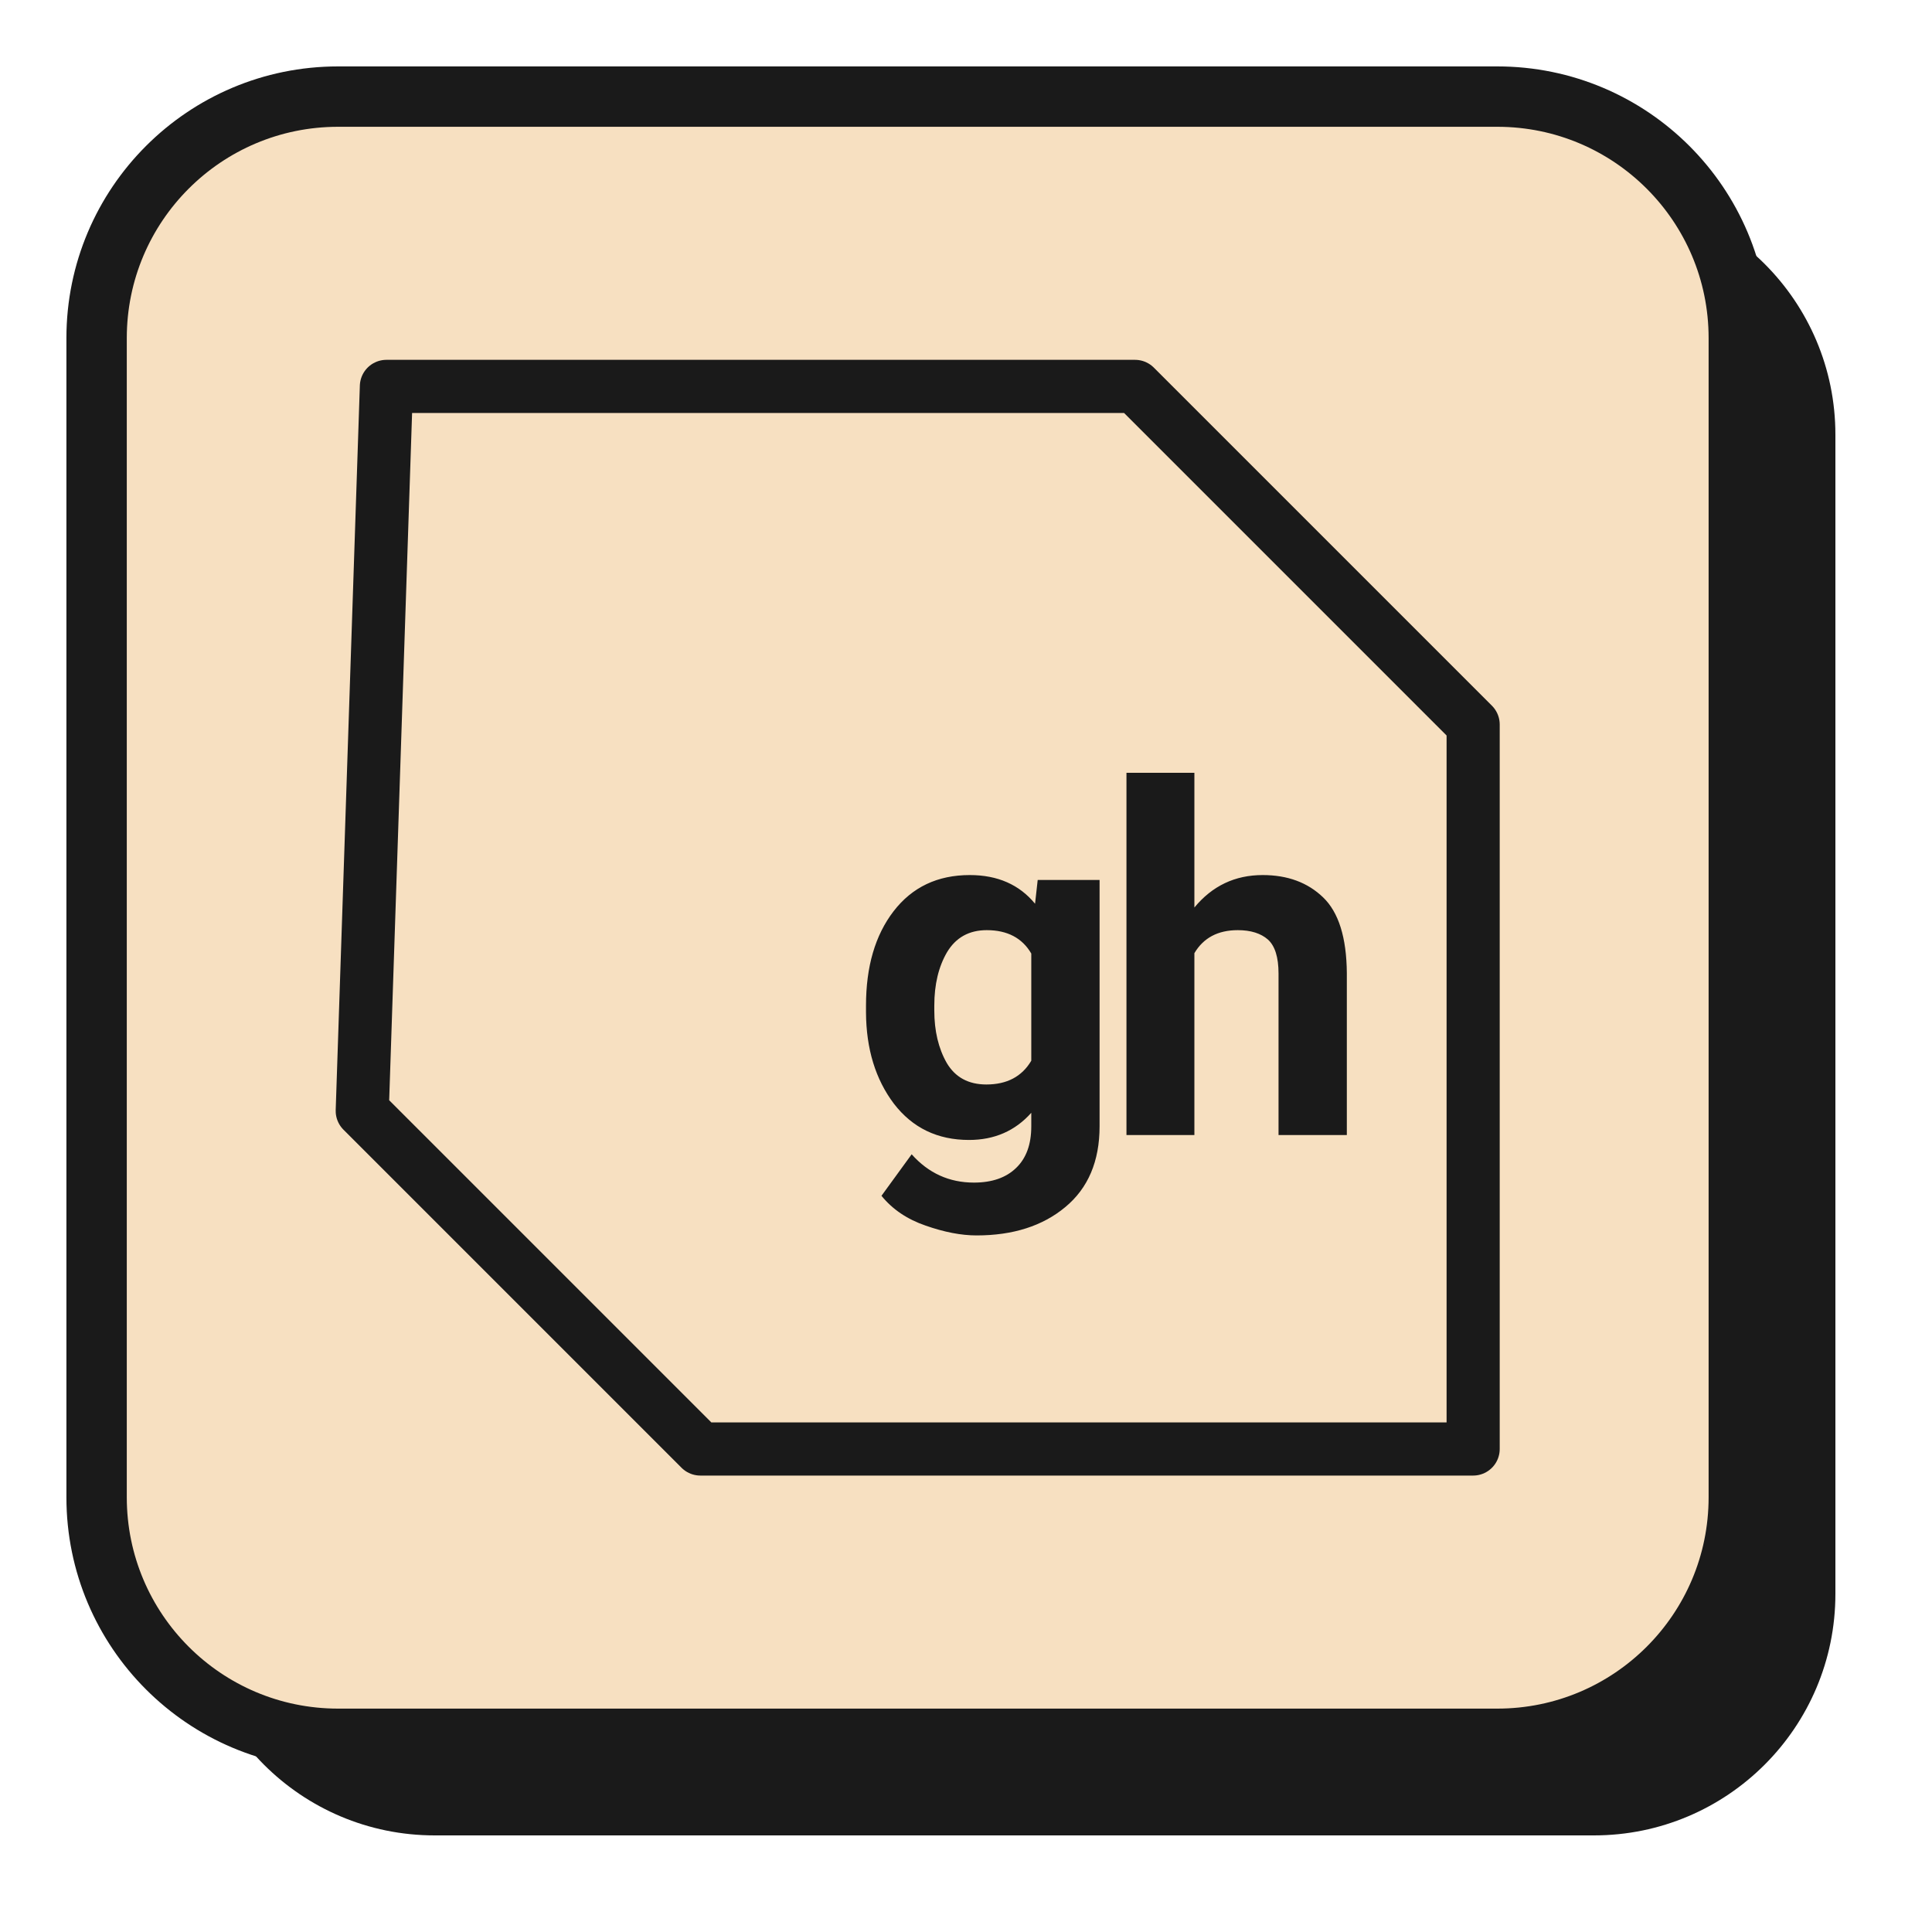
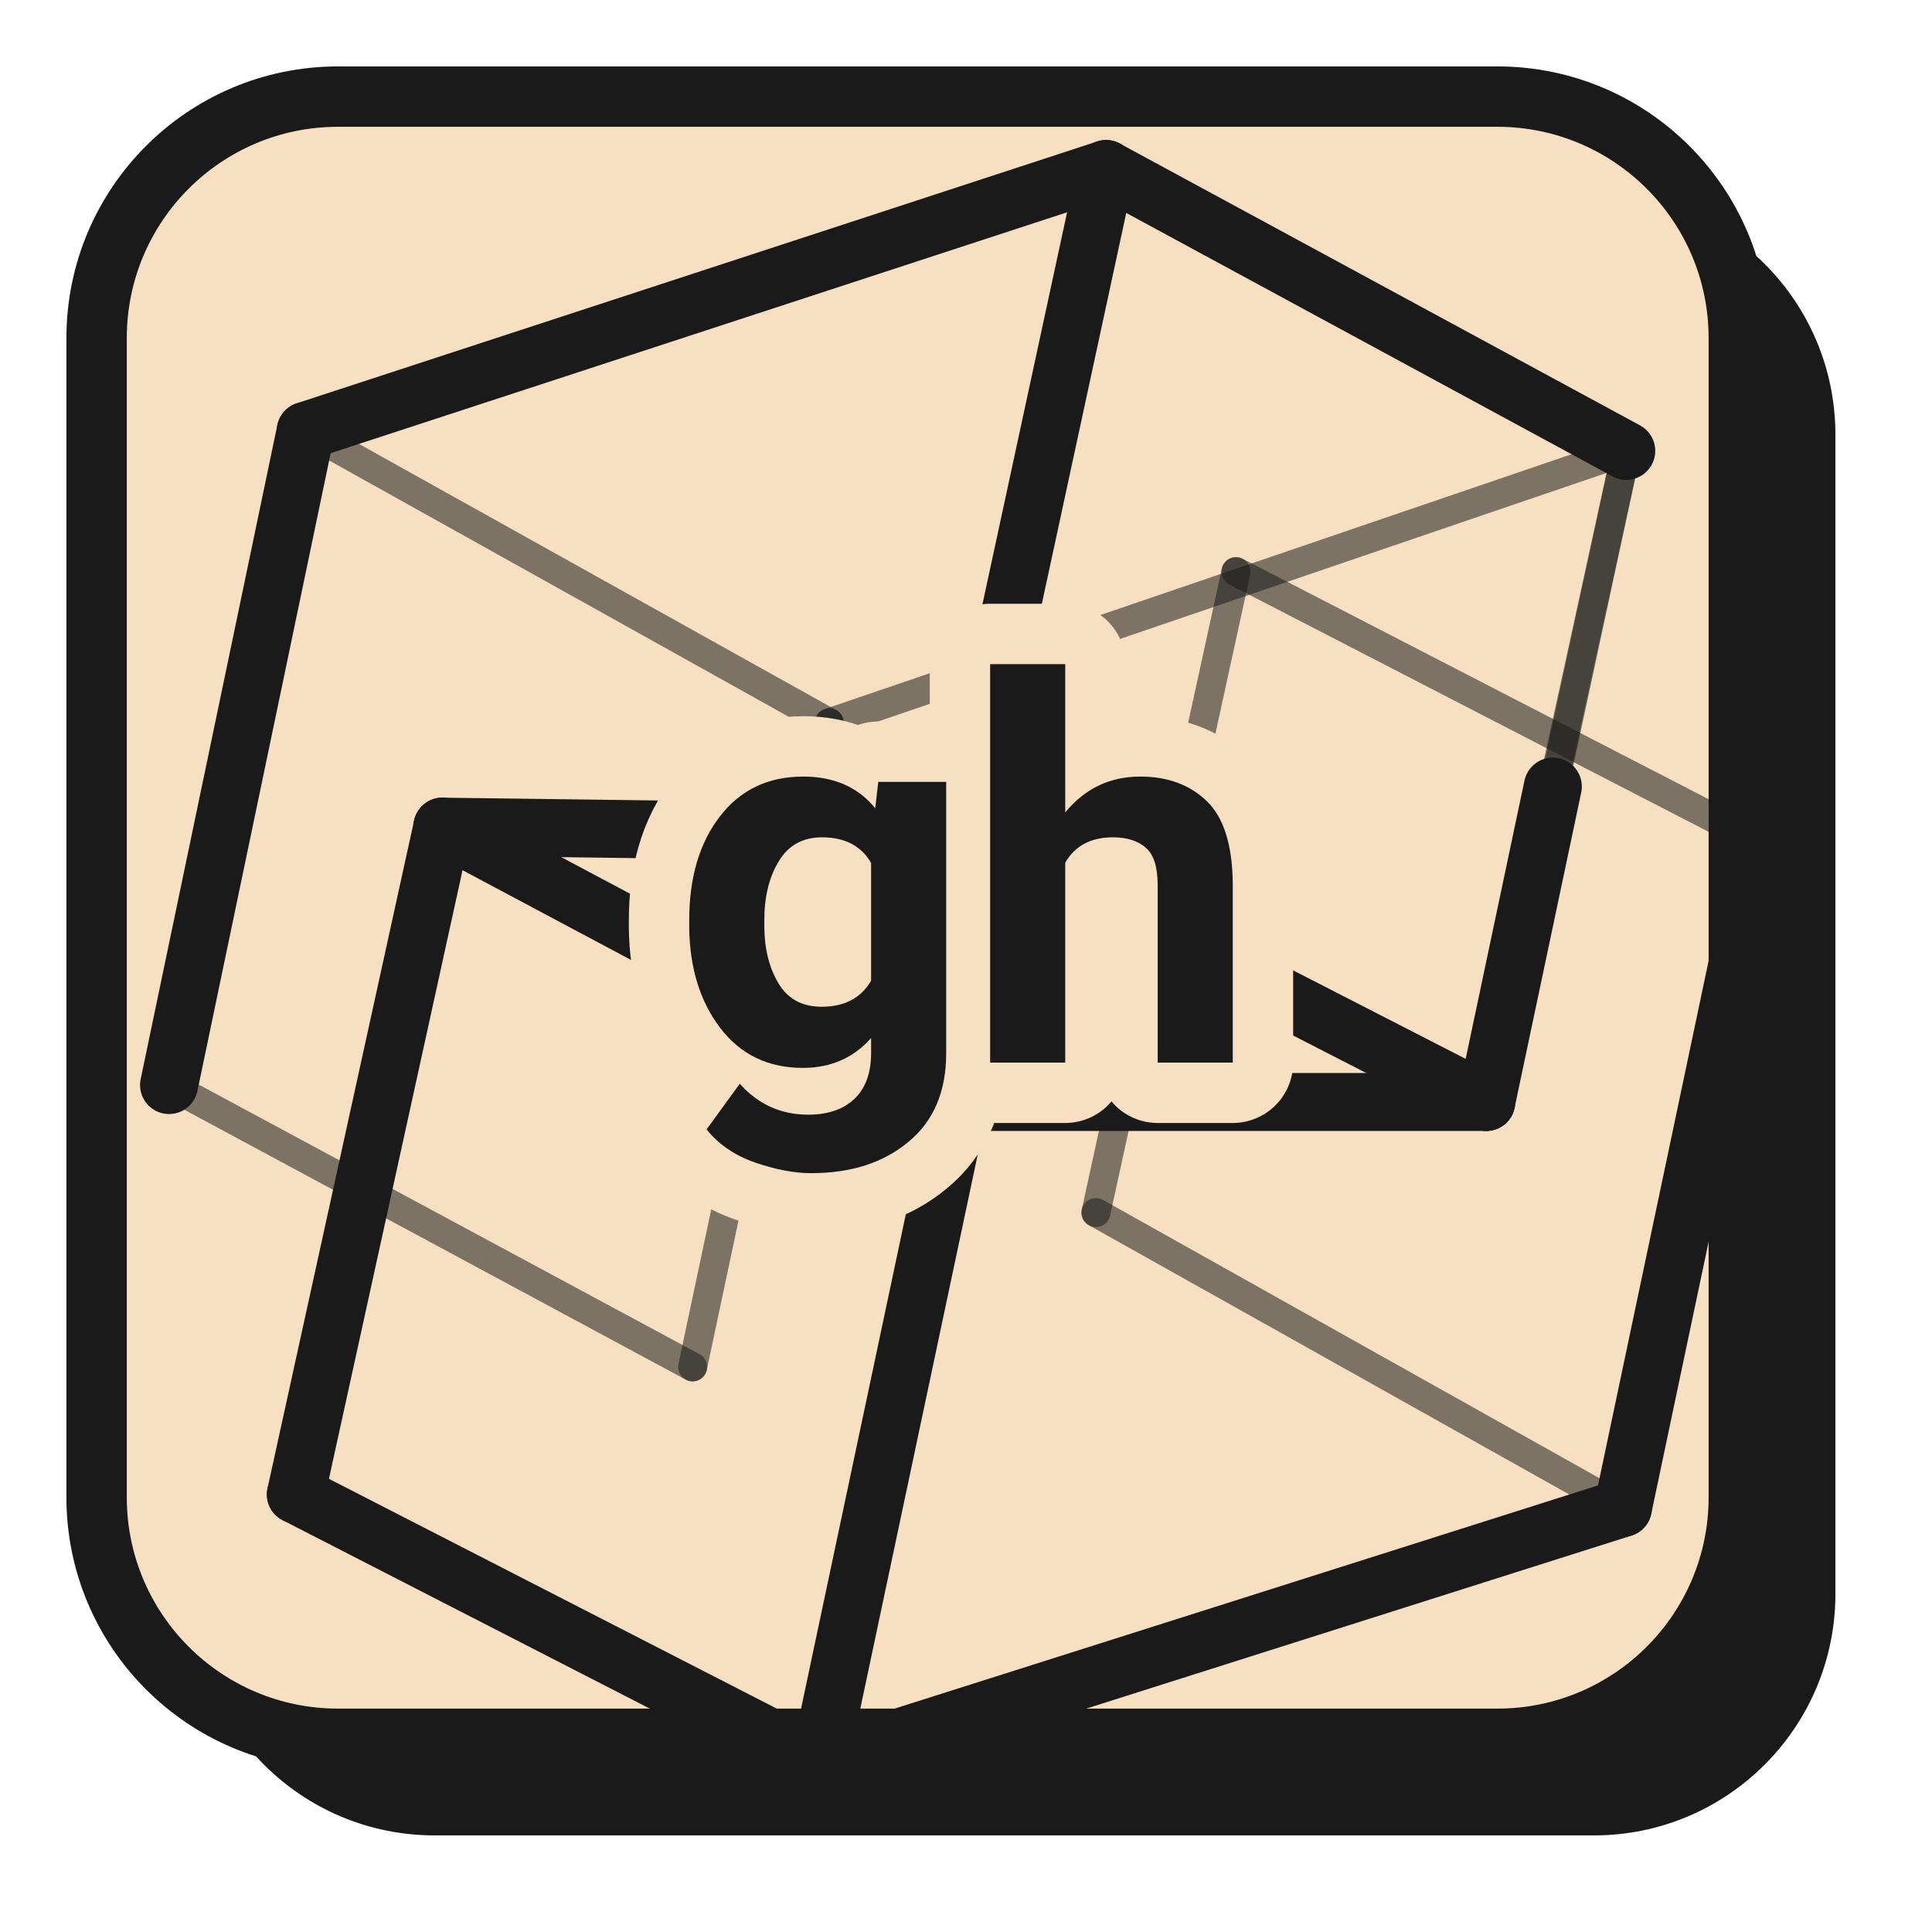
<svg xmlns="http://www.w3.org/2000/svg" viewBox="0 0 80 80" width="100%" height="100%">
  <rect x="8" y="8" width="68" height="68" rx="10" fill="#1a1a1a" />
  <rect x="4" y="4" width="68" height="68" rx="10" fill="#f7e0c1" stroke="#1a1a1a" stroke-width="2.5" stroke-linejoin="round" />
-   <path d="M 16 16 L 47 16 L 61 30 L 61 60 L 29 60 L 15 46 Z" stroke="#1a1a1a" stroke-width="2.2" fill="none" stroke-linejoin="round" stroke-linecap="round" />
-   <text x="46" y="47" font-family="'Montserrat', -apple-system, BlinkMacSystemFont, 'Segoe UI', Roboto, sans-serif" font-size="20" font-weight="600" fill="#1a1a1a" text-anchor="middle" letter-spacing="-1">gh</text>
+   <g stroke="#1a1a1a" stroke-width="1.2" stroke-opacity="0.55" stroke-linecap="round" stroke-linejoin="round" fill="none">
+     <line x1="12.66" y1="17.84" x2="34.34" y2="29.93" />
+     <line x1="67.34" y1="18.67" x2="34.34" y2="29.93" />
+     <line x1="34.34" y1="29.93" x2="28.68" y2="56.6" />
+     <line x1="7.0" y1="44.93" x2="28.68" y2="56.6" />
+     <line x1="73.0" y1="34.93" x2="51.18" y2="23.67" />
+     <line x1="51.18" y1="23.67" x2="45.38" y2="50.21" />
+     <line x1="45.38" y1="50.21" x2="67.2" y2="62.44" />
+     <line x1="67.34" y1="18.67" x2="61.54" y2="45.63" />
+     <line x1="64.3" y1="32.57" x2="67.34" y2="18.67" />
+   </g>
+   <g stroke="#1a1a1a" stroke-width="2.4" stroke-linecap="round" stroke-linejoin="round" fill="none">
+     <line x1="12.66" y1="17.84" x2="45.8" y2="7.0" />
+     <line x1="45.8" y1="7.0" x2="67.34" y2="18.67" />
+     <line x1="12.66" y1="17.84" x2="7.0" y2="44.93" />
+     <line x1="45.8" y1="7.0" x2="39.86" y2="34.51" />
+     <line x1="18.32" y1="34.23" x2="39.86" y2="34.51" />
+     <line x1="18.32" y1="34.23" x2="39.72" y2="45.63" />
+     <line x1="39.86" y1="34.51" x2="61.54" y2="45.63" />
+     <line x1="39.72" y1="45.63" x2="61.54" y2="45.63" />
+     <line x1="61.54" y1="45.63" x2="64.3" y2="32.57" />
+     <line x1="18.32" y1="34.23" x2="12.25" y2="61.88" />
+     <line x1="12.25" y1="61.88" x2="33.92" y2="73.0" />
+     <line x1="33.92" y1="73.0" x2="67.2" y2="62.44" />
+     <line x1="67.2" y1="62.44" x2="73.0" y2="34.93" />
+     <line x1="39.72" y1="45.63" x2="33.92" y2="73.0" />
+   </g>
+   <text x="40" y="44" font-family="'Montserrat', -apple-system, BlinkMacSystemFont, 'Segoe UI', Roboto, sans-serif" font-size="22" font-weight="700" fill="#f7e0c1" stroke="#f7e0c1" stroke-width="5" stroke-linejoin="round" text-anchor="middle" letter-spacing="-0.5">gh</text>
+   <text x="40" y="44" font-family="'Montserrat', -apple-system, BlinkMacSystemFont, 'Segoe UI', Roboto, sans-serif" font-size="22" font-weight="700" fill="#1a1a1a" text-anchor="middle" letter-spacing="-0.5">gh</text>
</svg>
